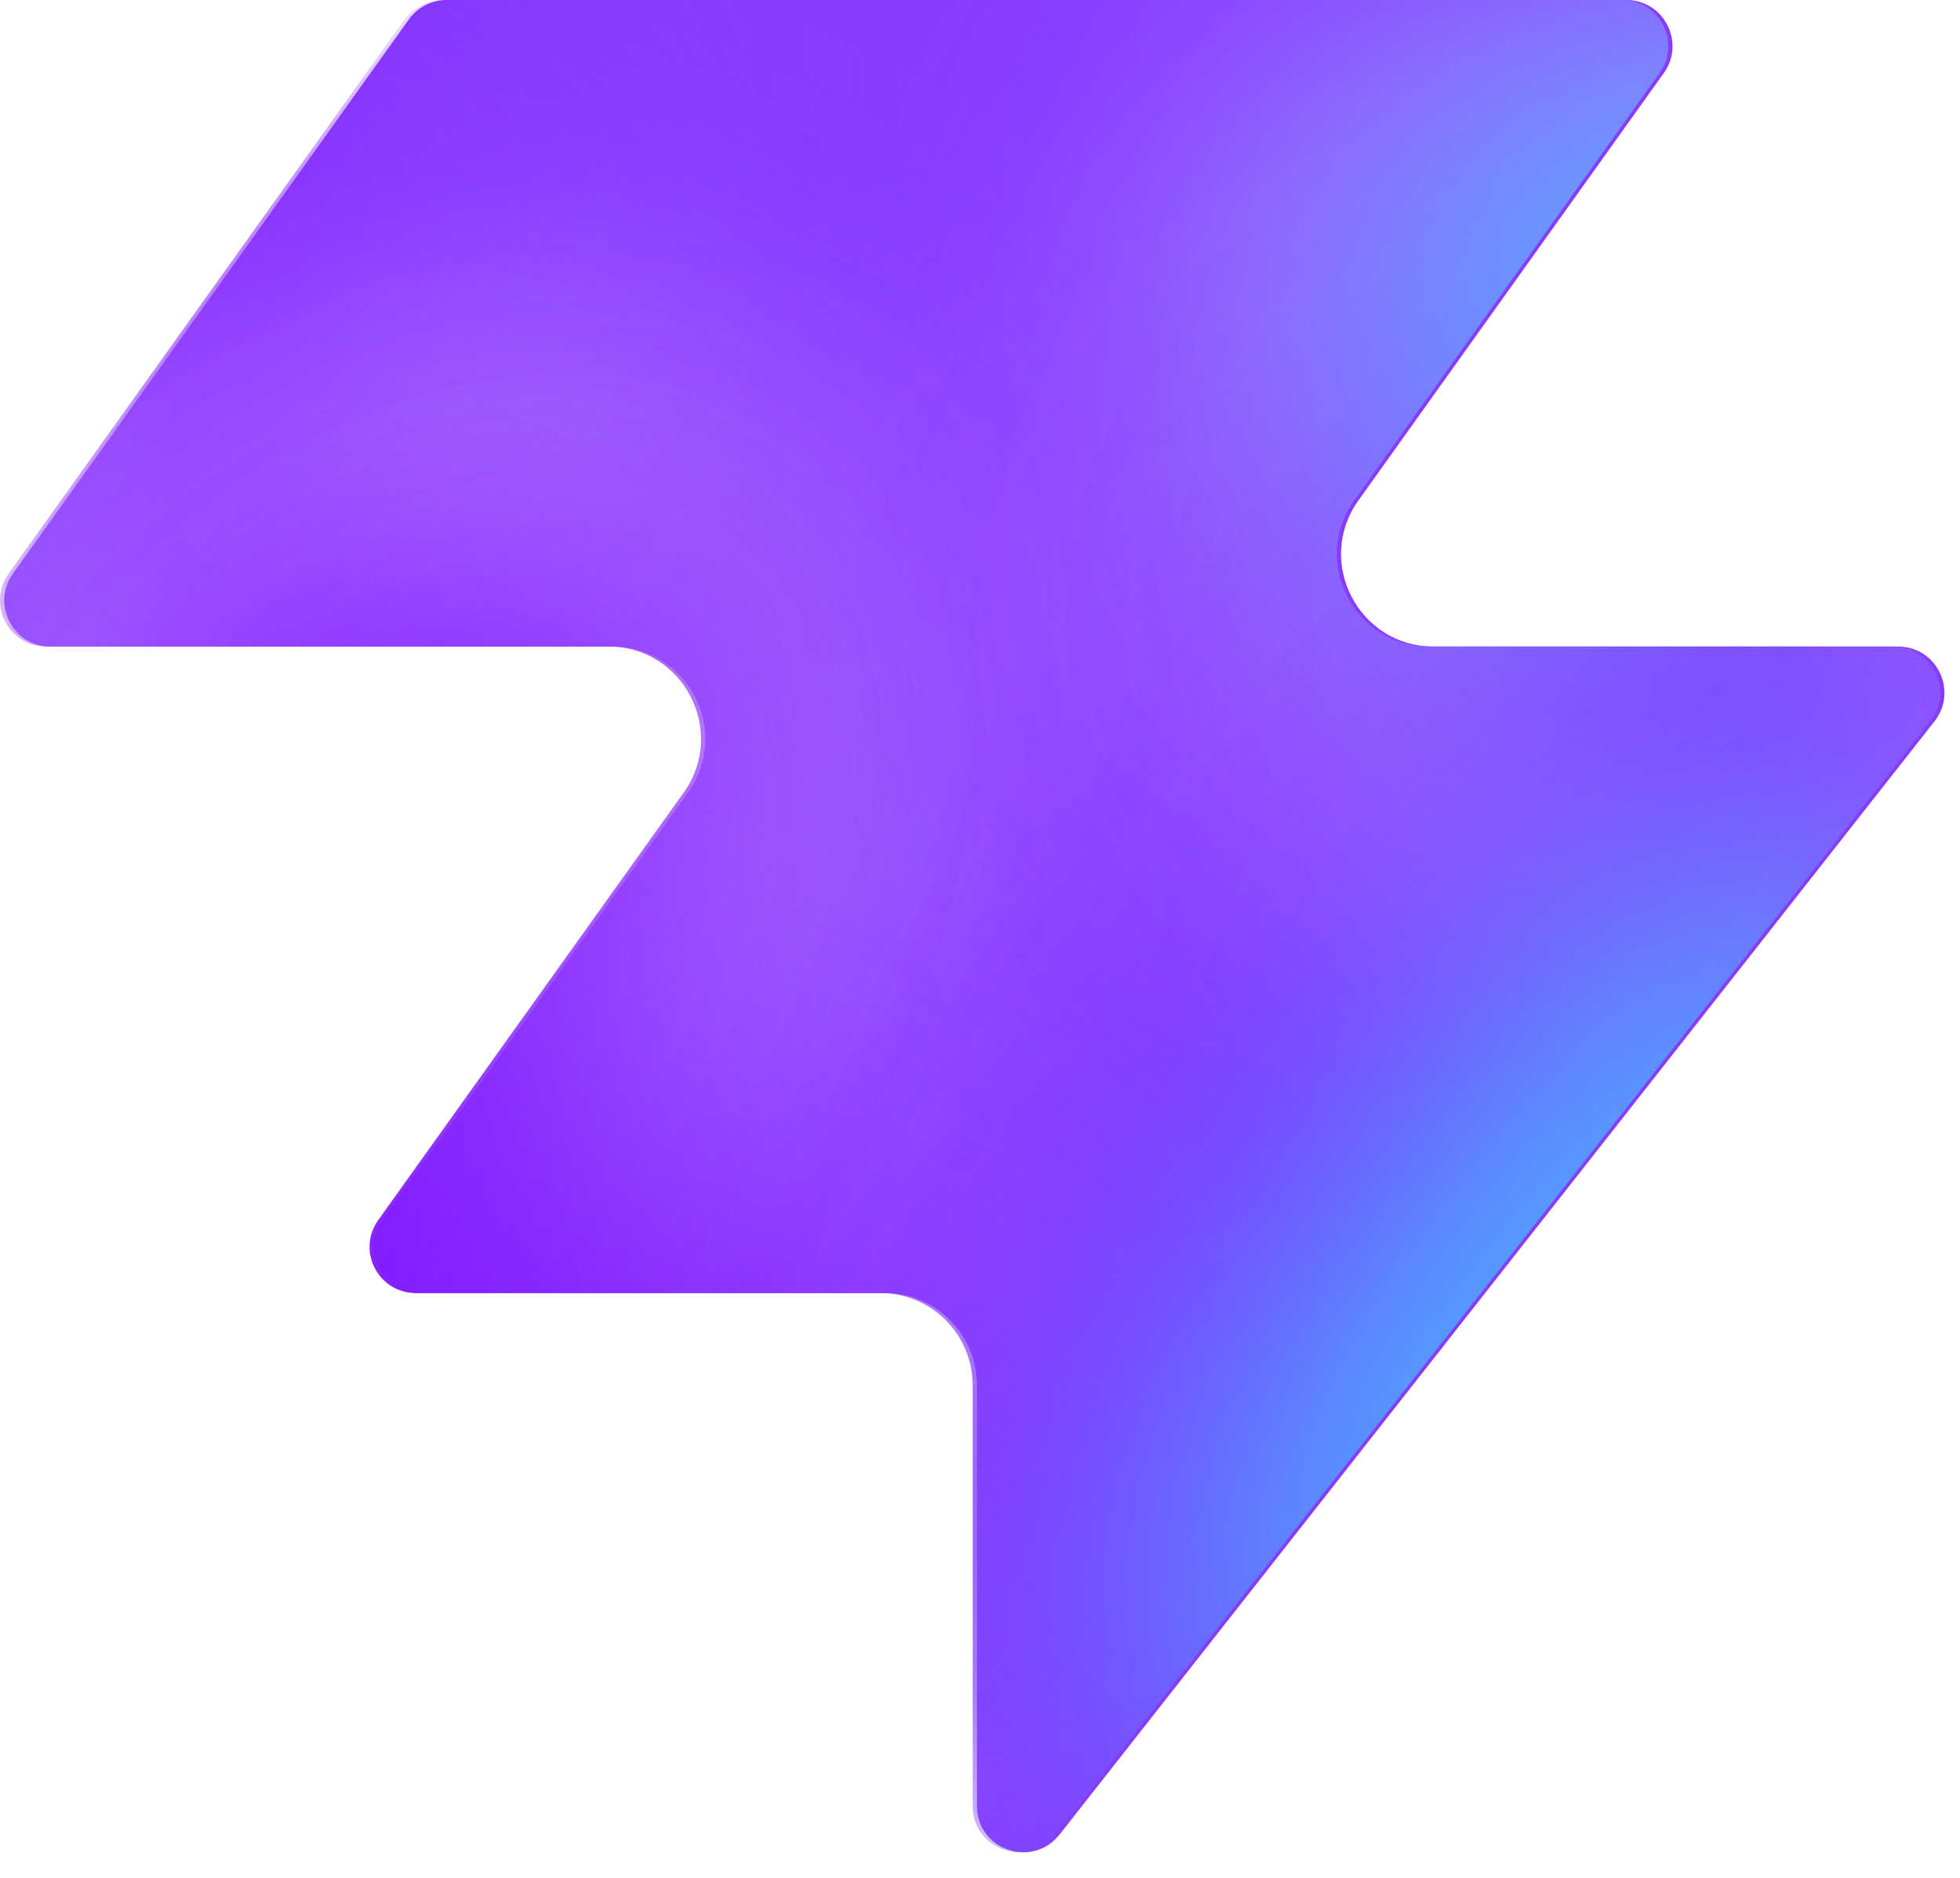
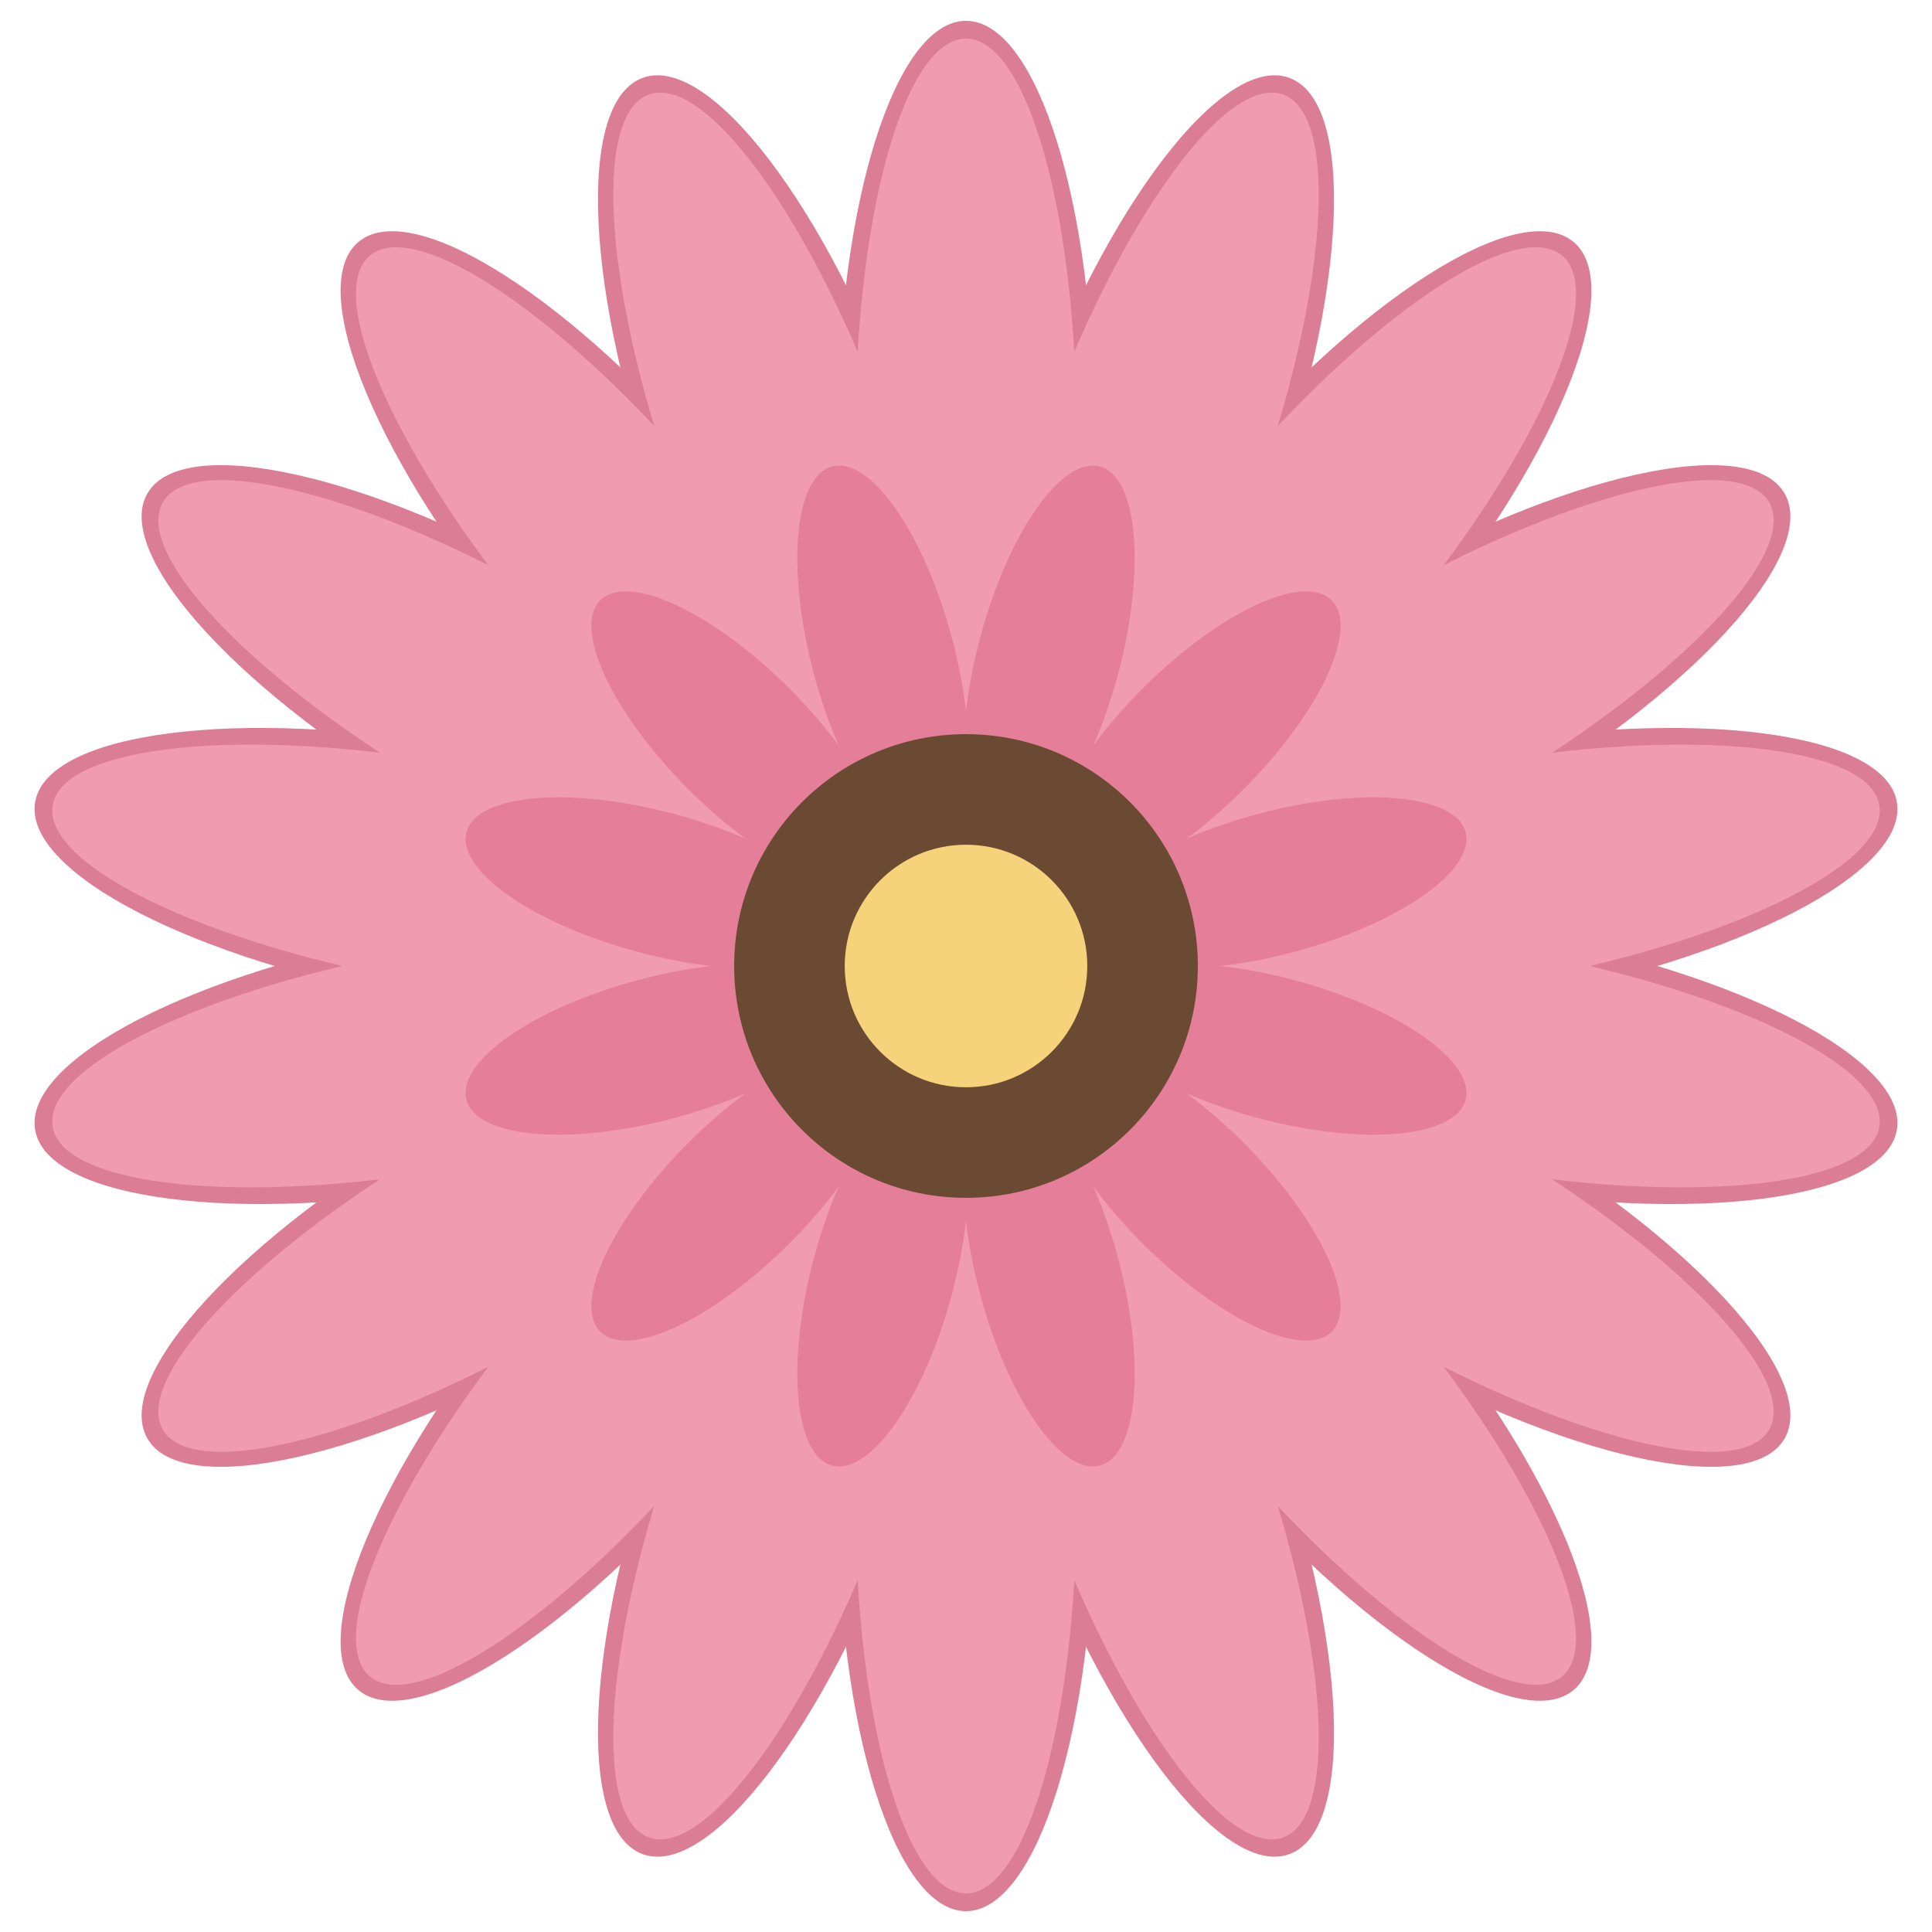
- <svg xmlns="http://www.w3.org/2000/svg" width="48" height="46" fill="none" viewBox="0 0 48 46">
-   <path fill="#863bff" d="M25.946 44.938c-.664.845-2.021.375-2.021-.698V33.937a2.26 2.26 0 0 0-2.262-2.262H10.287c-.92 0-1.456-1.04-.92-1.788l7.48-10.471c1.07-1.497 0-3.578-1.842-3.578H1.237c-.92 0-1.456-1.04-.92-1.788L10.013.474c.214-.297.556-.474.92-.474h28.894c.92 0 1.456 1.04.92 1.788l-7.48 10.471c-1.07 1.498 0 3.579 1.842 3.579h11.377c.943 0 1.473 1.088.89 1.83L25.947 44.94z" style="fill:#863bff;fill:color(display-p3 .525 .23 1);fill-opacity:1" />
-   <mask id="a" width="48" height="46" x="0" y="0" maskUnits="userSpaceOnUse" style="mask-type:alpha">
-     <path fill="#000" d="M25.842 44.938c-.664.844-2.021.375-2.021-.698V33.937a2.26 2.26 0 0 0-2.262-2.262H10.183c-.92 0-1.456-1.04-.92-1.788l7.48-10.471c1.07-1.498 0-3.579-1.842-3.579H1.133c-.92 0-1.456-1.04-.92-1.787L9.91.473c.214-.297.556-.474.92-.474h28.894c.92 0 1.456 1.04.92 1.788l-7.48 10.471c-1.07 1.498 0 3.578 1.842 3.578h11.377c.943 0 1.473 1.088.89 1.832L25.843 44.94z" style="fill:#000;fill-opacity:1" />
-   </mask>
-   <g mask="url(#a)">
-     <g filter="url(#b)">
-       <ellipse cx="5.508" cy="14.704" fill="#ede6ff" rx="5.508" ry="14.704" style="fill:#ede6ff;fill:color(display-p3 .927 .903 1);fill-opacity:1" transform="matrix(.00324 1 1 -.00324 -4.47 31.516)" />
-     </g>
-     <g filter="url(#c)">
-       <ellipse cx="10.399" cy="29.851" fill="#ede6ff" rx="10.399" ry="29.851" style="fill:#ede6ff;fill:color(display-p3 .927 .903 1);fill-opacity:1" transform="matrix(.00324 1 1 -.00324 -39.328 7.883)" />
-     </g>
-     <g filter="url(#d)">
-       <ellipse cx="5.508" cy="30.487" fill="#7e14ff" rx="5.508" ry="30.487" style="fill:#7e14ff;fill:color(display-p3 .492 .077 1);fill-opacity:1" transform="rotate(89.814 -25.913 -14.639)scale(1 -1)" />
-     </g>
-     <g filter="url(#e)">
-       <ellipse cx="5.508" cy="30.599" fill="#7e14ff" rx="5.508" ry="30.599" style="fill:#7e14ff;fill:color(display-p3 .492 .077 1);fill-opacity:1" transform="rotate(89.814 -32.644 -3.334)scale(1 -1)" />
-     </g>
-     <g filter="url(#f)">
-       <ellipse cx="5.508" cy="30.599" fill="#7e14ff" rx="5.508" ry="30.599" style="fill:#7e14ff;fill:color(display-p3 .492 .077 1);fill-opacity:1" transform="matrix(.00324 1 1 -.00324 -34.34 30.47)" />
-     </g>
-     <g filter="url(#g)">
-       <ellipse cx="14.072" cy="22.078" fill="#ede6ff" rx="14.072" ry="22.078" style="fill:#ede6ff;fill:color(display-p3 .927 .903 1);fill-opacity:1" transform="rotate(93.35 24.506 48.493)scale(-1 1)" />
-     </g>
-     <g filter="url(#h)">
-       <ellipse cx="3.47" cy="21.501" fill="#7e14ff" rx="3.47" ry="21.501" style="fill:#7e14ff;fill:color(display-p3 .492 .077 1);fill-opacity:1" transform="rotate(89.009 28.708 47.59)scale(-1 1)" />
-     </g>
-     <g filter="url(#i)">
-       <ellipse cx="3.47" cy="21.501" fill="#7e14ff" rx="3.47" ry="21.501" style="fill:#7e14ff;fill:color(display-p3 .492 .077 1);fill-opacity:1" transform="rotate(89.009 28.708 47.59)scale(-1 1)" />
-     </g>
-     <g filter="url(#j)">
-       <ellipse cx=".387" cy="8.972" fill="#7e14ff" rx="4.407" ry="29.108" style="fill:#7e14ff;fill:color(display-p3 .492 .077 1);fill-opacity:1" transform="rotate(39.51 .387 8.972)" />
-     </g>
-     <g filter="url(#k)">
-       <ellipse cx="47.523" cy="-6.092" fill="#7e14ff" rx="4.407" ry="29.108" style="fill:#7e14ff;fill:color(display-p3 .492 .077 1);fill-opacity:1" transform="rotate(37.892 47.523 -6.092)" />
-     </g>
-     <g filter="url(#l)">
-       <ellipse cx="41.412" cy="6.333" fill="#47bfff" rx="5.971" ry="9.665" style="fill:#47bfff;fill:color(display-p3 .28 .748 1);fill-opacity:1" transform="rotate(37.892 41.412 6.333)" />
-     </g>
-     <g filter="url(#m)">
-       <ellipse cx="-1.879" cy="38.332" fill="#7e14ff" rx="4.407" ry="29.108" style="fill:#7e14ff;fill:color(display-p3 .492 .077 1);fill-opacity:1" transform="rotate(37.892 -1.88 38.332)" />
-     </g>
-     <g filter="url(#n)">
-       <ellipse cx="-1.879" cy="38.332" fill="#7e14ff" rx="4.407" ry="29.108" style="fill:#7e14ff;fill:color(display-p3 .492 .077 1);fill-opacity:1" transform="rotate(37.892 -1.88 38.332)" />
-     </g>
-     <g filter="url(#o)">
-       <ellipse cx="35.651" cy="29.907" fill="#7e14ff" rx="4.407" ry="29.108" style="fill:#7e14ff;fill:color(display-p3 .492 .077 1);fill-opacity:1" transform="rotate(37.892 35.651 29.907)" />
-     </g>
-     <g filter="url(#p)">
-       <ellipse cx="38.418" cy="32.4" fill="#47bfff" rx="5.971" ry="15.297" style="fill:#47bfff;fill:color(display-p3 .28 .748 1);fill-opacity:1" transform="rotate(37.892 38.418 32.4)" />
-     </g>
-   </g>
-   <defs>
-     <filter id="b" width="60.045" height="41.654" x="-19.77" y="16.149" color-interpolation-filters="sRGB" filterUnits="userSpaceOnUse">
-       <feFlood flood-opacity="0" result="BackgroundImageFix" />
-       <feBlend in="SourceGraphic" in2="BackgroundImageFix" result="shape" />
-       <feGaussianBlur result="effect1_foregroundBlur_2002_17158" stdDeviation="7.659" />
-     </filter>
-     <filter id="c" width="90.34" height="51.437" x="-54.613" y="-7.533" color-interpolation-filters="sRGB" filterUnits="userSpaceOnUse">
-       <feFlood flood-opacity="0" result="BackgroundImageFix" />
-       <feBlend in="SourceGraphic" in2="BackgroundImageFix" result="shape" />
-       <feGaussianBlur result="effect1_foregroundBlur_2002_17158" stdDeviation="7.659" />
-     </filter>
-     <filter id="d" width="79.355" height="29.4" x="-49.64" y="2.03" color-interpolation-filters="sRGB" filterUnits="userSpaceOnUse">
-       <feFlood flood-opacity="0" result="BackgroundImageFix" />
-       <feBlend in="SourceGraphic" in2="BackgroundImageFix" result="shape" />
-       <feGaussianBlur result="effect1_foregroundBlur_2002_17158" stdDeviation="4.596" />
-     </filter>
-     <filter id="e" width="79.579" height="29.4" x="-45.045" y="20.029" color-interpolation-filters="sRGB" filterUnits="userSpaceOnUse">
-       <feFlood flood-opacity="0" result="BackgroundImageFix" />
-       <feBlend in="SourceGraphic" in2="BackgroundImageFix" result="shape" />
-       <feGaussianBlur result="effect1_foregroundBlur_2002_17158" stdDeviation="4.596" />
-     </filter>
-     <filter id="f" width="79.579" height="29.4" x="-43.513" y="21.178" color-interpolation-filters="sRGB" filterUnits="userSpaceOnUse">
-       <feFlood flood-opacity="0" result="BackgroundImageFix" />
-       <feBlend in="SourceGraphic" in2="BackgroundImageFix" result="shape" />
-       <feGaussianBlur result="effect1_foregroundBlur_2002_17158" stdDeviation="4.596" />
-     </filter>
-     <filter id="g" width="74.749" height="58.852" x="15.756" y="-17.901" color-interpolation-filters="sRGB" filterUnits="userSpaceOnUse">
-       <feFlood flood-opacity="0" result="BackgroundImageFix" />
-       <feBlend in="SourceGraphic" in2="BackgroundImageFix" result="shape" />
-       <feGaussianBlur result="effect1_foregroundBlur_2002_17158" stdDeviation="7.659" />
-     </filter>
-     <filter id="h" width="61.377" height="25.362" x="23.548" y="2.284" color-interpolation-filters="sRGB" filterUnits="userSpaceOnUse">
-       <feFlood flood-opacity="0" result="BackgroundImageFix" />
-       <feBlend in="SourceGraphic" in2="BackgroundImageFix" result="shape" />
-       <feGaussianBlur result="effect1_foregroundBlur_2002_17158" stdDeviation="4.596" />
-     </filter>
-     <filter id="i" width="61.377" height="25.362" x="23.548" y="2.284" color-interpolation-filters="sRGB" filterUnits="userSpaceOnUse">
-       <feFlood flood-opacity="0" result="BackgroundImageFix" />
-       <feBlend in="SourceGraphic" in2="BackgroundImageFix" result="shape" />
-       <feGaussianBlur result="effect1_foregroundBlur_2002_17158" stdDeviation="4.596" />
-     </filter>
-     <filter id="j" width="56.045" height="63.649" x="-27.636" y="-22.853" color-interpolation-filters="sRGB" filterUnits="userSpaceOnUse">
-       <feFlood flood-opacity="0" result="BackgroundImageFix" />
-       <feBlend in="SourceGraphic" in2="BackgroundImageFix" result="shape" />
-       <feGaussianBlur result="effect1_foregroundBlur_2002_17158" stdDeviation="4.596" />
-     </filter>
-     <filter id="k" width="54.814" height="64.646" x="20.116" y="-38.415" color-interpolation-filters="sRGB" filterUnits="userSpaceOnUse">
-       <feFlood flood-opacity="0" result="BackgroundImageFix" />
-       <feBlend in="SourceGraphic" in2="BackgroundImageFix" result="shape" />
-       <feGaussianBlur result="effect1_foregroundBlur_2002_17158" stdDeviation="4.596" />
-     </filter>
-     <filter id="l" width="33.541" height="35.313" x="24.641" y="-11.323" color-interpolation-filters="sRGB" filterUnits="userSpaceOnUse">
-       <feFlood flood-opacity="0" result="BackgroundImageFix" />
-       <feBlend in="SourceGraphic" in2="BackgroundImageFix" result="shape" />
-       <feGaussianBlur result="effect1_foregroundBlur_2002_17158" stdDeviation="4.596" />
-     </filter>
-     <filter id="m" width="54.814" height="64.646" x="-29.286" y="6.009" color-interpolation-filters="sRGB" filterUnits="userSpaceOnUse">
-       <feFlood flood-opacity="0" result="BackgroundImageFix" />
-       <feBlend in="SourceGraphic" in2="BackgroundImageFix" result="shape" />
-       <feGaussianBlur result="effect1_foregroundBlur_2002_17158" stdDeviation="4.596" />
-     </filter>
-     <filter id="n" width="54.814" height="64.646" x="-29.286" y="6.009" color-interpolation-filters="sRGB" filterUnits="userSpaceOnUse">
-       <feFlood flood-opacity="0" result="BackgroundImageFix" />
-       <feBlend in="SourceGraphic" in2="BackgroundImageFix" result="shape" />
-       <feGaussianBlur result="effect1_foregroundBlur_2002_17158" stdDeviation="4.596" />
-     </filter>
-     <filter id="o" width="54.814" height="64.646" x="8.244" y="-2.416" color-interpolation-filters="sRGB" filterUnits="userSpaceOnUse">
-       <feFlood flood-opacity="0" result="BackgroundImageFix" />
-       <feBlend in="SourceGraphic" in2="BackgroundImageFix" result="shape" />
-       <feGaussianBlur result="effect1_foregroundBlur_2002_17158" stdDeviation="4.596" />
-     </filter>
-     <filter id="p" width="39.409" height="43.623" x="18.713" y="10.588" color-interpolation-filters="sRGB" filterUnits="userSpaceOnUse">
-       <feFlood flood-opacity="0" result="BackgroundImageFix" />
-       <feBlend in="SourceGraphic" in2="BackgroundImageFix" result="shape" />
-       <feGaussianBlur result="effect1_foregroundBlur_2002_17158" stdDeviation="4.596" />
-     </filter>
-   </defs>
+ <svg xmlns="http://www.w3.org/2000/svg" viewBox="0 0 512 512">
+   <ellipse cx="256" cy="114.22" rx="34.03" ry="108.7" fill="#dc7d96" />
+   <ellipse cx="304.49" cy="122.77" rx="34.03" ry="108.7" transform="rotate(20 304.49 122.77)" fill="#dc7d96" />
+   <ellipse cx="347.14" cy="147.39" rx="34.03" ry="108.7" transform="rotate(40 347.14 147.39)" fill="#dc7d96" />
+   <ellipse cx="378.79" cy="185.11" rx="34.03" ry="108.7" transform="rotate(60 378.79 185.11)" fill="#dc7d96" />
+   <ellipse cx="395.63" cy="231.38" rx="34.03" ry="108.7" transform="rotate(80 395.63 231.38)" fill="#dc7d96" />
+   <ellipse cx="395.63" cy="280.62" rx="34.03" ry="108.7" transform="rotate(100 395.63 280.62)" fill="#dc7d96" />
+   <ellipse cx="378.79" cy="326.89" rx="34.03" ry="108.7" transform="rotate(120 378.79 326.89)" fill="#dc7d96" />
+   <ellipse cx="347.14" cy="364.61" rx="34.03" ry="108.7" transform="rotate(140 347.14 364.61)" fill="#dc7d96" />
+   <ellipse cx="304.49" cy="389.23" rx="34.03" ry="108.7" transform="rotate(160 304.49 389.23)" fill="#dc7d96" />
+   <ellipse cx="256" cy="397.78" rx="34.03" ry="108.7" transform="rotate(180 256 397.78)" fill="#dc7d96" />
+   <ellipse cx="207.51" cy="389.23" rx="34.03" ry="108.7" transform="rotate(200 207.51 389.23)" fill="#dc7d96" />
+   <ellipse cx="164.86" cy="364.61" rx="34.03" ry="108.7" transform="rotate(220 164.86 364.61)" fill="#dc7d96" />
+   <ellipse cx="133.21" cy="326.89" rx="34.03" ry="108.7" transform="rotate(240 133.21 326.89)" fill="#dc7d96" />
+   <ellipse cx="116.37" cy="280.62" rx="34.03" ry="108.7" transform="rotate(260 116.37 280.62)" fill="#dc7d96" />
+   <ellipse cx="116.37" cy="231.38" rx="34.03" ry="108.7" transform="rotate(280 116.37 231.38)" fill="#dc7d96" />
+   <ellipse cx="133.21" cy="185.11" rx="34.03" ry="108.7" transform="rotate(300 133.21 185.11)" fill="#dc7d96" />
+   <ellipse cx="164.86" cy="147.39" rx="34.03" ry="108.7" transform="rotate(320 164.86 147.39)" fill="#dc7d96" />
+   <ellipse cx="207.51" cy="122.77" rx="34.03" ry="108.7" transform="rotate(340 207.51 122.77)" fill="#dc7d96" />
+   <ellipse cx="256" cy="114.22" rx="29.3" ry="103.98" fill="#f19bb0" />
+   <ellipse cx="304.49" cy="122.77" rx="29.3" ry="103.98" transform="rotate(20 304.49 122.77)" fill="#f19bb0" />
+   <ellipse cx="347.14" cy="147.39" rx="29.3" ry="103.98" transform="rotate(40 347.14 147.39)" fill="#f19bb0" />
+   <ellipse cx="378.79" cy="185.11" rx="29.3" ry="103.98" transform="rotate(60 378.79 185.11)" fill="#f19bb0" />
+   <ellipse cx="395.63" cy="231.38" rx="29.3" ry="103.98" transform="rotate(80 395.63 231.38)" fill="#f19bb0" />
+   <ellipse cx="395.63" cy="280.62" rx="29.3" ry="103.98" transform="rotate(100 395.63 280.62)" fill="#f19bb0" />
+   <ellipse cx="378.79" cy="326.89" rx="29.3" ry="103.98" transform="rotate(120 378.79 326.89)" fill="#f19bb0" />
+   <ellipse cx="347.14" cy="364.61" rx="29.3" ry="103.98" transform="rotate(140 347.14 364.61)" fill="#f19bb0" />
+   <ellipse cx="304.49" cy="389.23" rx="29.3" ry="103.98" transform="rotate(160 304.49 389.23)" fill="#f19bb0" />
+   <ellipse cx="256" cy="397.78" rx="29.3" ry="103.98" transform="rotate(180 256 397.78)" fill="#f19bb0" />
+   <ellipse cx="207.51" cy="389.23" rx="29.3" ry="103.98" transform="rotate(200 207.51 389.23)" fill="#f19bb0" />
+   <ellipse cx="164.86" cy="364.61" rx="29.3" ry="103.98" transform="rotate(220 164.86 364.61)" fill="#f19bb0" />
+   <ellipse cx="133.21" cy="326.89" rx="29.3" ry="103.98" transform="rotate(240 133.21 326.89)" fill="#f19bb0" />
+   <ellipse cx="116.37" cy="280.62" rx="29.3" ry="103.98" transform="rotate(260 116.37 280.62)" fill="#f19bb0" />
+   <ellipse cx="116.37" cy="231.38" rx="29.3" ry="103.98" transform="rotate(280 116.37 231.38)" fill="#f19bb0" />
+   <ellipse cx="133.21" cy="185.11" rx="29.3" ry="103.98" transform="rotate(300 133.21 185.11)" fill="#f19bb0" />
+   <ellipse cx="164.86" cy="147.39" rx="29.3" ry="103.98" transform="rotate(320 164.86 147.39)" fill="#f19bb0" />
+   <ellipse cx="207.51" cy="122.77" rx="29.3" ry="103.98" transform="rotate(340 207.51 122.77)" fill="#f19bb0" />
+   <ellipse cx="278.02" cy="173.83" rx="18.9" ry="51.99" transform="rotate(15 278.02 173.83)" fill="#e57e98" />
+   <ellipse cx="316.15" cy="195.85" rx="18.9" ry="51.99" transform="rotate(45 316.15 195.85)" fill="#e57e98" />
+   <ellipse cx="338.17" cy="233.98" rx="18.9" ry="51.99" transform="rotate(75 338.17 233.98)" fill="#e57e98" />
+   <ellipse cx="338.17" cy="278.02" rx="18.9" ry="51.99" transform="rotate(105 338.17 278.02)" fill="#e57e98" />
+   <ellipse cx="316.15" cy="316.15" rx="18.9" ry="51.99" transform="rotate(135 316.15 316.15)" fill="#e57e98" />
+   <ellipse cx="278.02" cy="338.17" rx="18.9" ry="51.99" transform="rotate(165 278.02 338.17)" fill="#e57e98" />
+   <ellipse cx="233.98" cy="338.17" rx="18.9" ry="51.99" transform="rotate(195 233.98 338.17)" fill="#e57e98" />
+   <ellipse cx="195.85" cy="316.15" rx="18.9" ry="51.99" transform="rotate(225 195.85 316.15)" fill="#e57e98" />
+   <ellipse cx="173.83" cy="278.02" rx="18.9" ry="51.99" transform="rotate(255 173.83 278.02)" fill="#e57e98" />
+   <ellipse cx="173.83" cy="233.98" rx="18.9" ry="51.99" transform="rotate(285 173.83 233.98)" fill="#e57e98" />
+   <ellipse cx="195.85" cy="195.85" rx="18.9" ry="51.99" transform="rotate(315 195.85 195.85)" fill="#e57e98" />
+   <ellipse cx="233.98" cy="173.83" rx="18.9" ry="51.99" transform="rotate(345 233.98 173.83)" fill="#e57e98" />
+   <ellipse cx="256" cy="256" rx="61.44" ry="61.44" fill="#6b4a33" />
+   <ellipse cx="256" cy="256" rx="32.14" ry="32.14" fill="#f6d27a" />
</svg>
